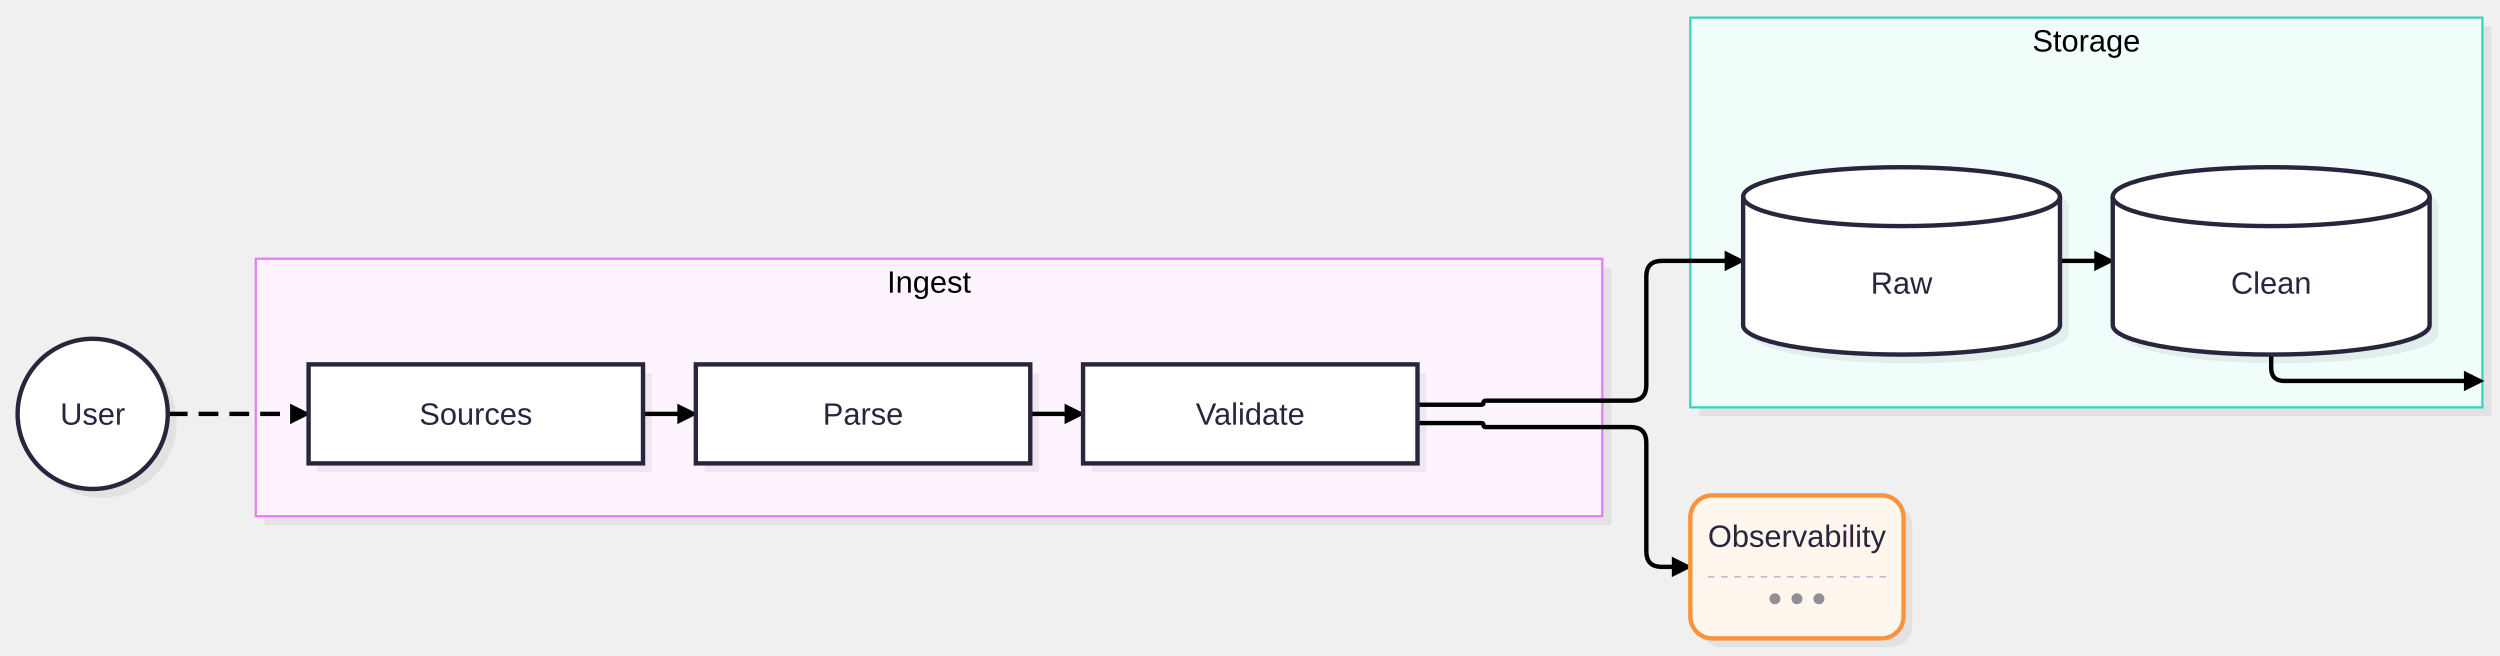
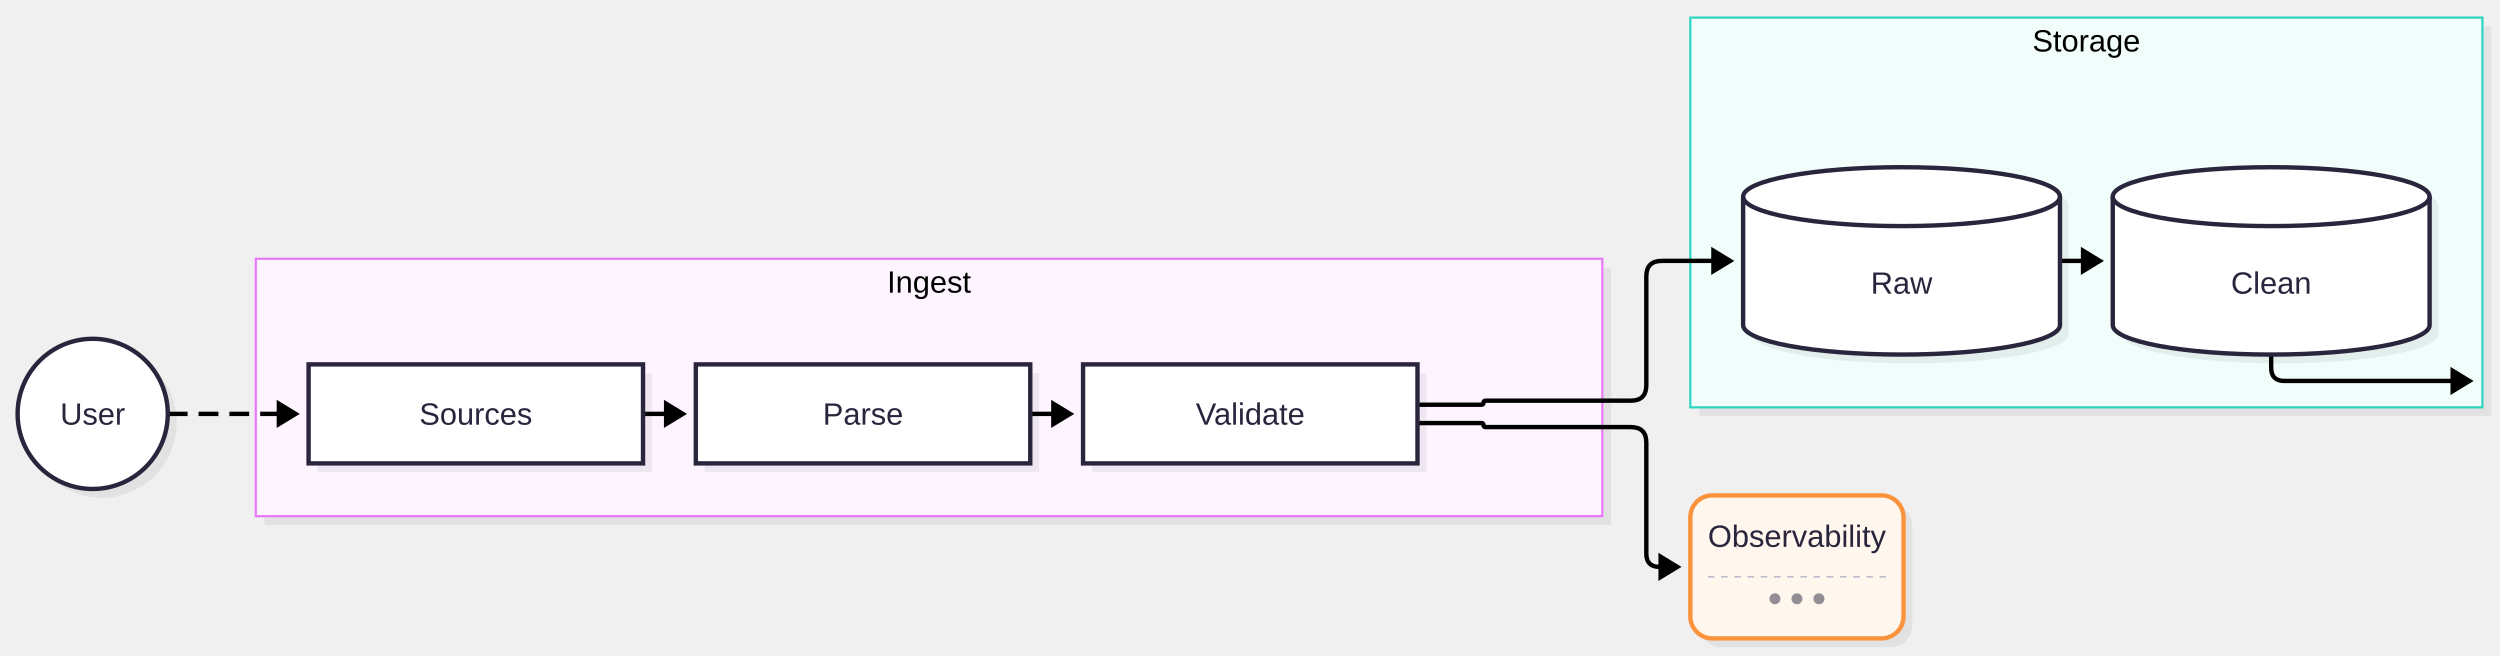
<svg xmlns="http://www.w3.org/2000/svg" id="my-svg" width="100%" class="flowchart" style="max-width: 1136.255px; background-color: white;" viewBox="-8 -8 1136.255 298.149" role="graphics-document document" aria-roledescription="flowchart-v2">
  <style>#my-svg{font-family:"Recursive Variable", arial, sans-serif;font-size:16px;}#my-svg text{font-family:"Recursive Variable", arial, sans-serif;}</style>
  <g>
    <g class="clusters">
      <g id="cluster-ingest" class="cluster">
        <rect class="drop-shadow" x="112.255" y="113.612" width="612" height="117" fill="#000000" stroke="none" opacity="0.06" />
        <rect x="108.255" y="109.612" width="612" height="117" fill="#FDF4FF" stroke="#E879F9" stroke-width="1" />
        <text class="cluster-label" x="414.255" y="125.012" text-anchor="middle" font-size="14" fill="#000000">Ingest</text>
      </g>
      <g id="cluster-store" class="cluster">
        <rect class="drop-shadow" x="764.255" y="4" width="360" height="177.149" fill="#000000" stroke="none" opacity="0.06" />
        <rect x="760.255" y="0" width="360" height="177.149" fill="#F0FDFA" stroke="#2DD4BF" stroke-width="1" />
        <text class="cluster-label" x="940.255" y="15.4" text-anchor="middle" font-size="14" fill="#000000">Storage</text>
      </g>
    </g>
    <g class="edgePaths">
      <g id="L-src-parse-0" class="edgePath">
-         <path class="flowchart-link LS-src LE-parse" d="M284.255,180.112L304.255,180.112" fill="none" stroke="#000000" stroke-width="2" />
-         <path class="marker" d="M300.255,176.112L308.255,180.112L300.255,184.112Z" fill="#000000" stroke="#000000" stroke-width="0.8" />
+         <path class="flowchart-link LS-src LE-parse" d="M284.255,180.112L300.255,180.112" fill="none" stroke="#000000" stroke-width="2" />
+         <path class="marker" d="M293.755,173.72L304.255,180.112L293.755,186.503Z" fill="#000000" stroke="#000000" stroke-width="0" />
      </g>
      <g id="L-parse-validate-1" class="edgePath">
-         <path class="flowchart-link LS-parse LE-validate" d="M460.255,180.112L480.255,180.112" fill="none" stroke="#000000" stroke-width="2" />
-         <path class="marker" d="M476.255,176.112L484.255,180.112L476.255,184.112Z" fill="#000000" stroke="#000000" stroke-width="0.8" />
+         <path class="flowchart-link LS-parse LE-validate" d="M460.255,180.112L476.255,180.112" fill="none" stroke="#000000" stroke-width="2" />
+         <path class="marker" d="M469.755,173.72L480.255,180.112L469.755,186.503Z" fill="#000000" stroke="#000000" stroke-width="0" />
      </g>
      <g id="L-raw-clean-2" class="edgePath">
-         <path class="flowchart-link LS-raw LE-clean" d="M928.255,110.574L948.255,110.574" fill="none" stroke="#000000" stroke-width="2" />
-         <path class="marker" d="M944.255,106.574L952.255,110.574L944.255,114.574Z" fill="#000000" stroke="#000000" stroke-width="0.8" />
+         <path class="flowchart-link LS-raw LE-clean" d="M928.255,110.574L944.255,110.574" fill="none" stroke="#000000" stroke-width="2" />
+         <path class="marker" d="M937.755,104.183L948.255,110.574L937.755,116.966Z" fill="#000000" stroke="#000000" stroke-width="0" />
      </g>
      <g id="L-user-src-3" class="edgePath">
-         <path class="flowchart-link LS-user LE-src" d="M68.255,180.112L128.255,180.112" fill="none" stroke="#000000" stroke-width="2" stroke-dasharray="9 5" />
-         <path class="marker" d="M124.255,176.112L132.255,180.112L124.255,184.112Z" fill="#000000" stroke="#000000" stroke-width="0.8" />
+         <path class="flowchart-link LS-user LE-src" d="M68.255,180.112L124.255,180.112" fill="none" stroke="#000000" stroke-width="2" stroke-dasharray="9 5" />
+         <path class="marker" d="M117.755,173.72L128.255,180.112L117.755,186.503Z" fill="#000000" stroke="#000000" stroke-width="0" />
      </g>
      <g id="L-validate-raw-4" class="edgePath">
-         <path class="flowchart-link LS-validate LE-raw" d="M636.255,175.945L665.339,175.945C665.95,175.945,666.255,175.639,666.255,175.028L666.255,175.028C666.255,174.417,666.561,174.112,667.172,174.112L733.184,174.112C737.898,174.112,740.255,171.755,740.255,167.04L740.255,117.645C740.255,112.931,742.612,110.574,747.326,110.574L780.255,110.574" fill="none" stroke="#000000" stroke-width="2" />
-         <path class="marker" d="M776.255,106.574L784.255,110.574L776.255,114.574Z" fill="#000000" stroke="#000000" stroke-width="0.8" />
+         <path class="flowchart-link LS-validate LE-raw" d="M636.255,175.945L665.339,175.945C665.95,175.945,666.255,175.639,666.255,175.028L666.255,175.028C666.255,174.417,666.561,174.112,667.172,174.112L733.184,174.112C737.898,174.112,740.255,171.755,740.255,167.04L740.255,117.645C740.255,112.931,742.612,110.574,747.326,110.574L776.255,110.574" fill="none" stroke="#000000" stroke-width="2" />
+         <path class="marker" d="M769.755,104.183L780.255,110.574L769.755,116.966Z" fill="#000000" stroke="#000000" stroke-width="0" />
      </g>
      <g id="L-validate-observability-5" class="edgePath">
-         <path class="flowchart-link LS-validate LE-observability" d="M636.255,184.278L665.339,184.278C665.95,184.278,666.255,184.584,666.255,185.195L666.255,185.195C666.255,185.806,666.561,186.112,667.172,186.112L733.184,186.112C737.898,186.112,740.255,188.469,740.255,193.183L740.255,242.578C740.255,247.292,742.612,249.649,747.326,249.649L756.255,249.649" fill="none" stroke="#000000" stroke-width="2" />
-         <path class="marker" d="M752.255,245.649L760.255,249.649L752.255,253.649Z" fill="#000000" stroke="#000000" stroke-width="0.8" />
+         <path class="flowchart-link LS-validate LE-observability" d="M636.255,184.278L665.339,184.278C665.95,184.278,666.255,184.584,666.255,185.195L666.255,185.195C666.255,185.806,666.561,186.112,667.172,186.112L733.184,186.112C737.898,186.112,740.255,188.469,740.255,193.183L740.255,243.649C740.255,247.649,742.255,249.649,746.255,249.649L752.255,249.649" fill="none" stroke="#000000" stroke-width="2" />
+         <path class="marker" d="M745.755,243.257L756.255,249.649L745.755,256.04Z" fill="#000000" stroke="#000000" stroke-width="0" />
      </g>
      <g id="L-clean-store-6" class="edgePath">
-         <path class="flowchart-link LS-clean LE-store" d="M1024.255,153.149L1024.255,159.149C1024.255,163.149,1026.255,165.149,1030.255,165.149L1116.255,165.149" fill="none" stroke="#000000" stroke-width="2" />
-         <path class="marker" d="M1112.255,161.149L1120.255,165.149L1112.255,169.149Z" fill="#000000" stroke="#000000" stroke-width="0.8" />
+         <path class="flowchart-link LS-clean LE-store" d="M1024.255,153.149L1024.255,159.149C1024.255,163.149,1026.255,165.149,1030.255,165.149L1112.255,165.149" fill="none" stroke="#000000" stroke-width="2" />
+         <path class="marker" d="M1105.755,158.757L1116.255,165.149L1105.755,171.54Z" fill="#000000" stroke="#000000" stroke-width="0" />
      </g>
    </g>
    <g class="nodes">
      <g id="flowchart-observability-0" class="node default">
        <rect class="drop-shadow" x="764.255" y="221.149" width="96.906" height="65" rx="10" ry="10" fill="#000000" stroke="none" opacity="0.06" />
        <rect class="basic label-container" x="760.255" y="217.149" width="96.906" height="65" rx="10" ry="10" fill="#FFF7ED" stroke="#FB923C" stroke-width="2" />
        <path class="collapsed-separator" d="M768.255,254.149L849.161,254.149" fill="none" stroke="#BDBCCC" stroke-width="0.75" stroke-dasharray="3 3" />
        <circle class="collapsed-indicator" cx="798.708" cy="264.149" r="2.5" fill="#28253D" stroke="none" opacity="0.5" />
        <circle class="collapsed-indicator" cx="808.708" cy="264.149" r="2.5" fill="#28253D" stroke="none" opacity="0.5" />
        <circle class="collapsed-indicator" cx="818.708" cy="264.149" r="2.5" fill="#28253D" stroke="none" opacity="0.5" />
        <text class="nodeLabel" x="808.708" y="240.549" text-anchor="middle" font-size="14" fill="#28253D">Observability</text>
      </g>
      <g id="flowchart-src-1" class="node default">
        <rect class="drop-shadow" x="136.255" y="161.612" width="152" height="45" fill="#000000" stroke="none" opacity="0.06" />
        <rect class="basic label-container" x="132.255" y="157.612" width="152" height="45" fill="#ffffff" stroke="#28253D" stroke-width="2" />
        <text class="nodeLabel" x="208.255" y="185.012" text-anchor="middle" font-size="14" fill="#28253D">Sources</text>
      </g>
      <g id="flowchart-parse-2" class="node default">
        <rect class="drop-shadow" x="312.255" y="161.612" width="152" height="45" fill="#000000" stroke="none" opacity="0.06" />
        <rect class="basic label-container" x="308.255" y="157.612" width="152" height="45" fill="#ffffff" stroke="#28253D" stroke-width="2" />
        <text class="nodeLabel" x="384.255" y="185.012" text-anchor="middle" font-size="14" fill="#28253D">Parse</text>
      </g>
      <g id="flowchart-validate-3" class="node default">
        <rect class="drop-shadow" x="488.255" y="161.612" width="152" height="45" fill="#000000" stroke="none" opacity="0.06" />
        <rect class="basic label-container" x="484.255" y="157.612" width="152" height="45" fill="#ffffff" stroke="#28253D" stroke-width="2" />
        <text class="nodeLabel" x="560.255" y="185.012" text-anchor="middle" font-size="14" fill="#28253D">Validate</text>
      </g>
      <g id="flowchart-raw-4" class="node default">
        <path class="drop-shadow" d="M788.255,85.383L788.255,143.766C788.255,151.157,820.491,157.149,860.255,157.149C900.02,157.149,932.255,151.157,932.255,143.766L932.255,85.383C932.255,77.992,900.02,72,860.255,72C820.491,72,788.255,77.992,788.255,85.383Z" fill="#000000" stroke="none" opacity="0.06" />
        <path class="basic label-container" d="M784.255,81.383L784.255,139.766C784.255,147.157,816.491,153.149,856.255,153.149C896.02,153.149,928.255,147.157,928.255,139.766L928.255,81.383C928.255,73.992,896.02,68,856.255,68C816.491,68,784.255,73.992,784.255,81.383Z" fill="#ffffff" stroke="#28253D" stroke-width="2" />
        <path d="M784.255,81.383C784.255,88.774,816.491,94.766,856.255,94.766C896.02,94.766,928.255,88.774,928.255,81.383" fill="none" stroke="#28253D" stroke-width="2" />
        <text class="nodeLabel" x="856.255" y="125.474" text-anchor="middle" font-size="14" fill="#28253D">Raw</text>
      </g>
      <g id="flowchart-clean-5" class="node default">
        <path class="drop-shadow" d="M956.255,85.383L956.255,143.766C956.255,151.157,988.491,157.149,1028.255,157.149C1068.02,157.149,1100.255,151.157,1100.255,143.766L1100.255,85.383C1100.255,77.992,1068.02,72,1028.255,72C988.491,72,956.255,77.992,956.255,85.383Z" fill="#000000" stroke="none" opacity="0.06" />
        <path class="basic label-container" d="M952.255,81.383L952.255,139.766C952.255,147.157,984.491,153.149,1024.255,153.149C1064.02,153.149,1096.255,147.157,1096.255,139.766L1096.255,81.383C1096.255,73.992,1064.02,68,1024.255,68C984.491,68,952.255,73.992,952.255,81.383Z" fill="#ffffff" stroke="#28253D" stroke-width="2" />
        <path d="M952.255,81.383C952.255,88.774,984.491,94.766,1024.255,94.766C1064.02,94.766,1096.255,88.774,1096.255,81.383" fill="none" stroke="#28253D" stroke-width="2" />
        <text class="nodeLabel" x="1024.255" y="125.474" text-anchor="middle" font-size="14" fill="#28253D">Clean</text>
      </g>
      <g id="flowchart-user-6" class="node default">
        <circle class="drop-shadow" cx="38.128" cy="184.112" r="34.128" fill="#000000" stroke="none" opacity="0.06" />
        <circle class="basic label-container" cx="34.128" cy="180.112" r="34.128" fill="#ffffff" stroke="#28253D" stroke-width="2" />
        <text class="nodeLabel" x="34.128" y="185.012" text-anchor="middle" font-size="14" fill="#28253D">User</text>
      </g>
    </g>
  </g>
</svg>
